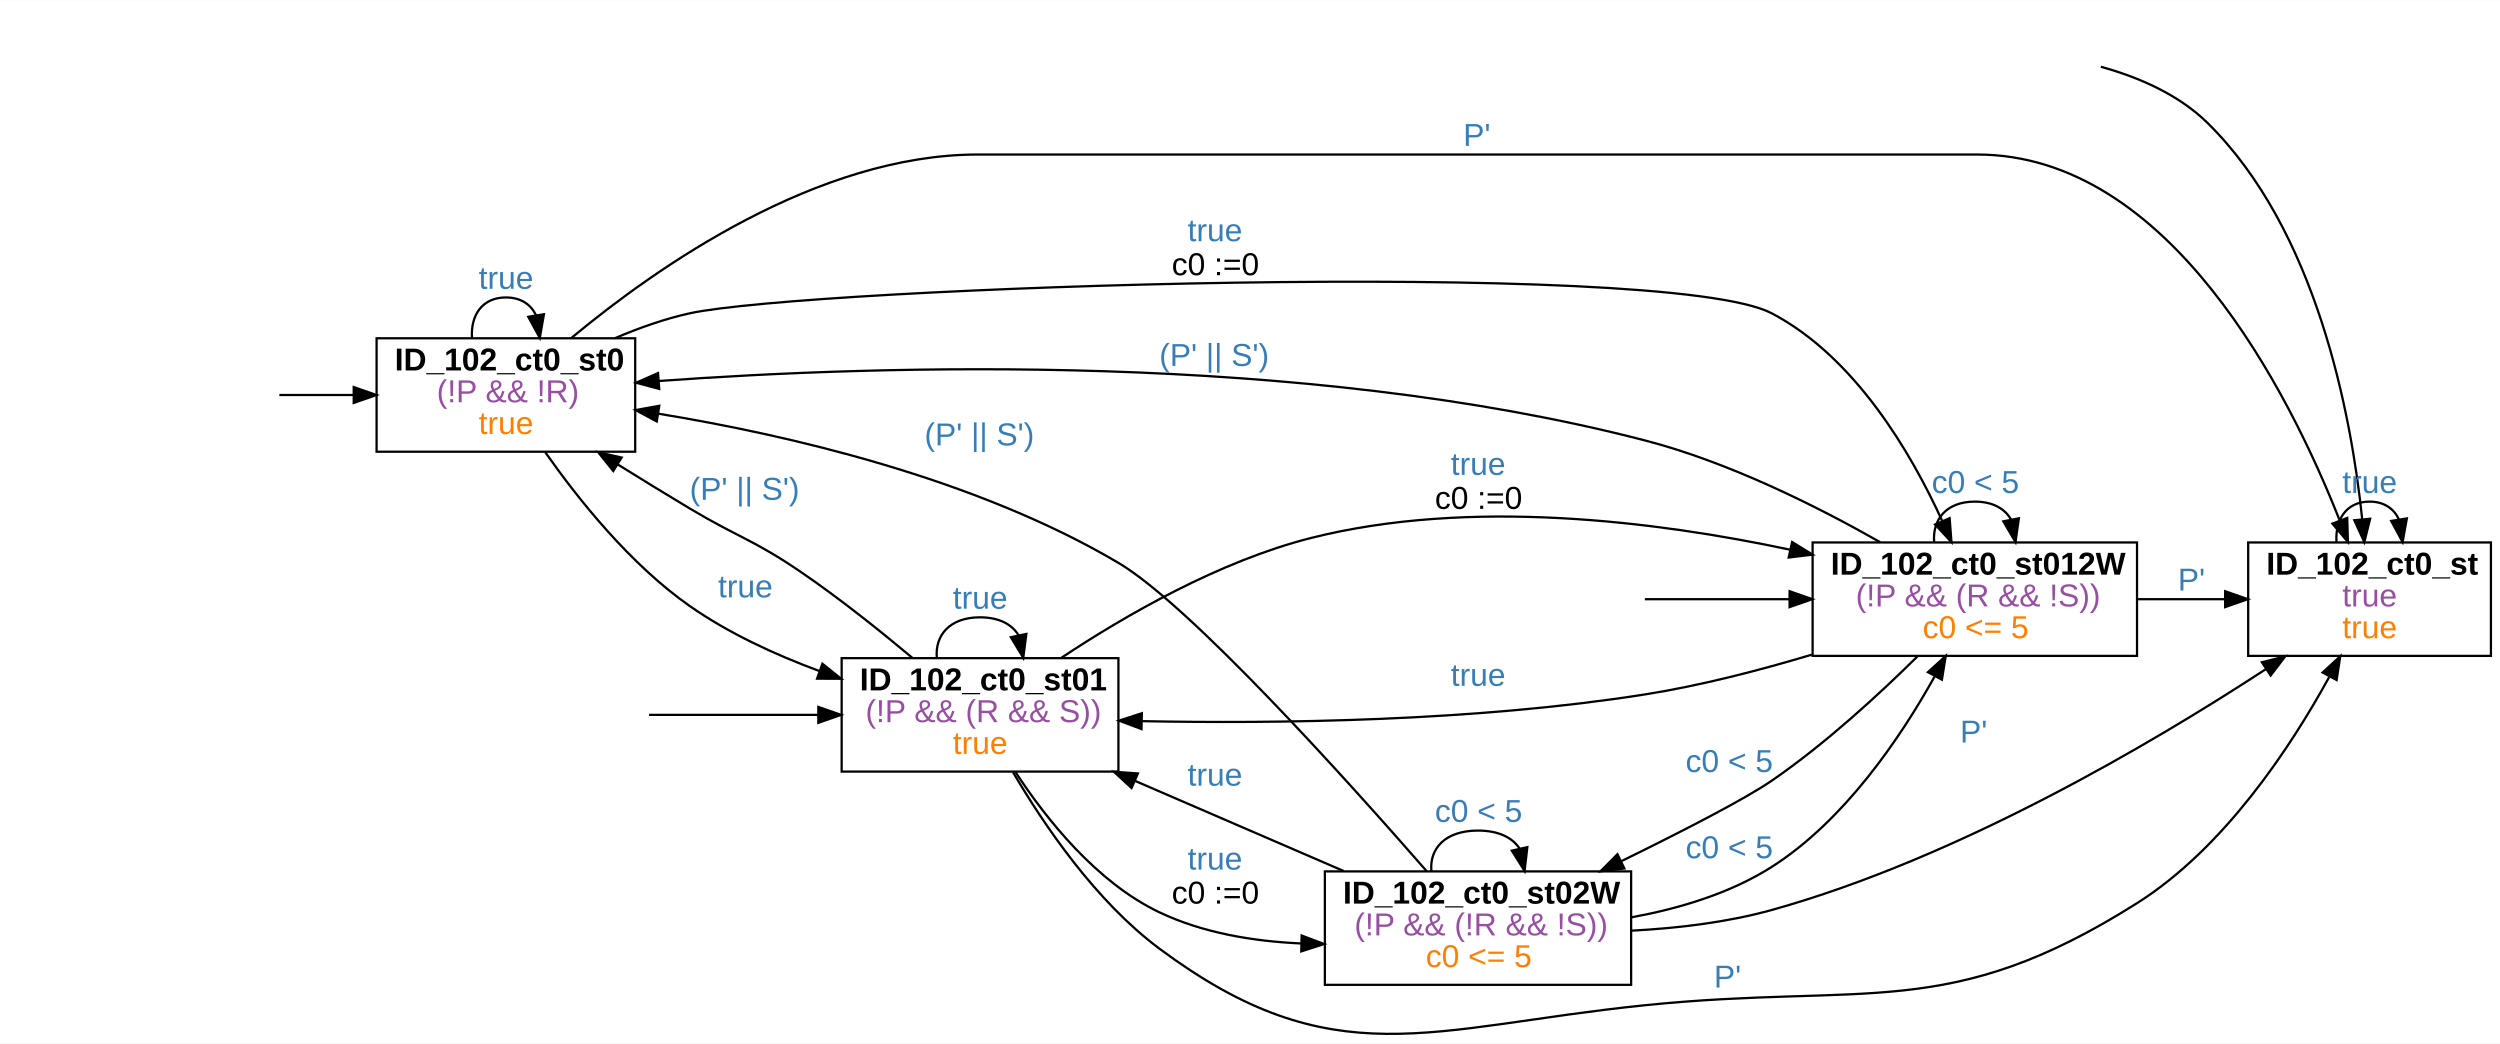
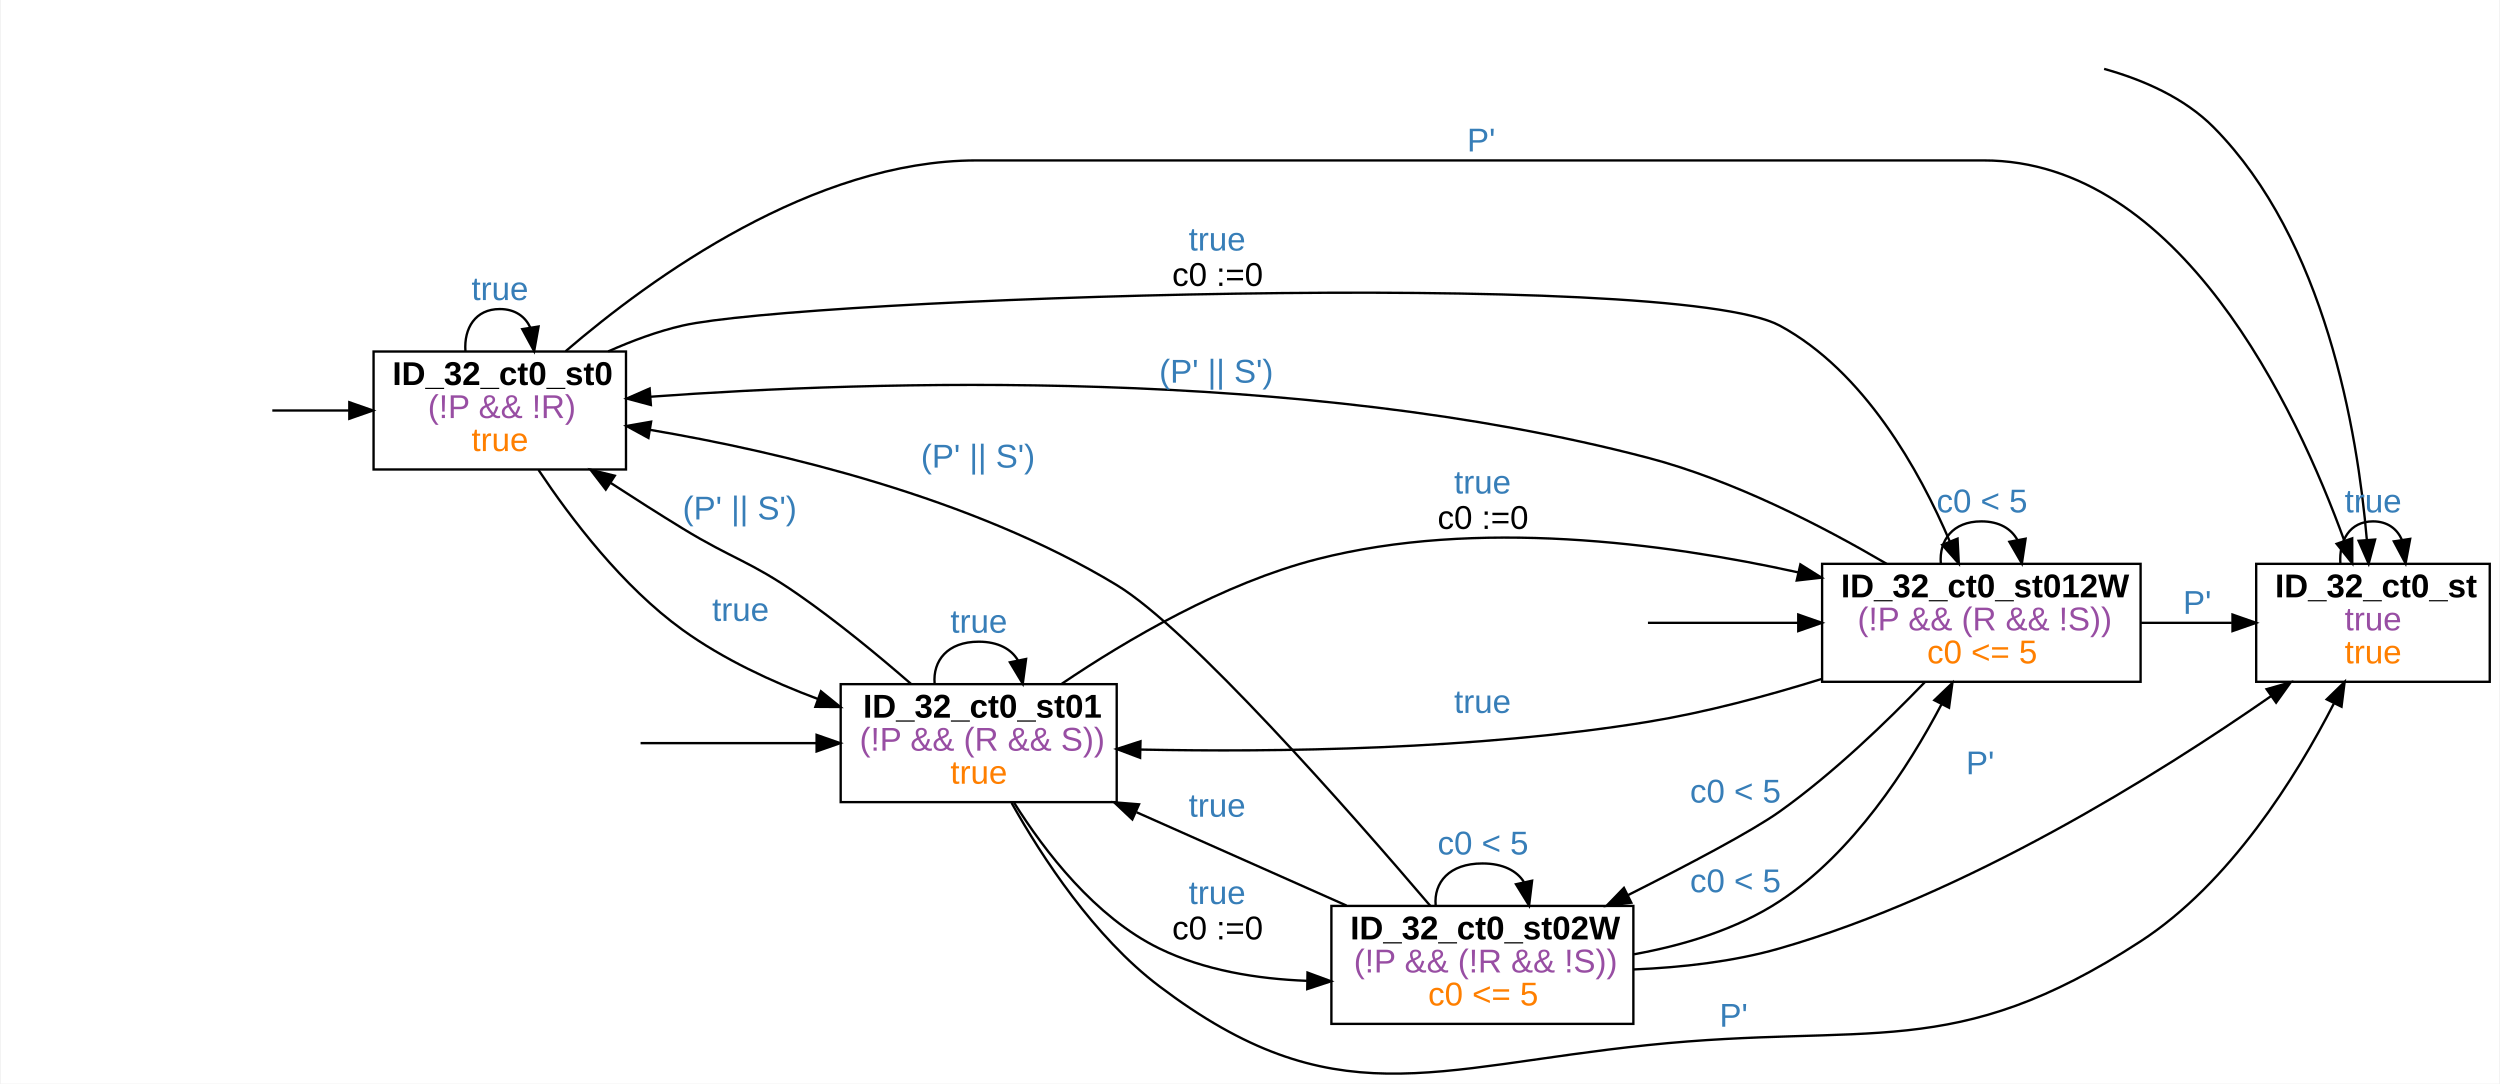
- <svg xmlns="http://www.w3.org/2000/svg" width="1102pt" height="460pt" viewBox="0.00 0.00 1102.00 459.77">
-   <g id="graph0" class="graph" transform="scale(1 1) rotate(0) translate(4 455.77)">
-     <polygon fill="white" stroke="transparent" points="-4,4 -4,-455.77 1098,-455.77 1098,4 -4,4" />
+ <svg xmlns="http://www.w3.org/2000/svg" width="1059pt" height="459pt" viewBox="0.00 0.00 1059.00 459.30">
+   <g id="graph0" class="graph" transform="scale(1 1) rotate(0) translate(4 455.3)">
+     <polygon fill="white" stroke="transparent" points="-4,4 -4,-455.3 1055,-455.3 1055,4 -4,4" />
    <g id="node2" class="node">
-       <polygon fill="none" stroke="black" points="1094,-216.77 987,-216.77 987,-166.77 1094,-166.77 1094,-216.77" />
-       <text text-anchor="start" x="995" y="-202.57" font-family="arial" font-weight="bold" font-size="14.00">ID_102_ct0_st</text>
-       <text text-anchor="start" x="1028.5" y="-188.57" font-family="arial" font-size="14.00" fill="#984ea3">true</text>
-       <text text-anchor="start" x="1028.5" y="-174.57" font-family="arial" font-size="14.00" fill="#ff7f00">true</text>
+       <polygon fill="none" stroke="black" points="1051,-216.3 952,-216.3 952,-166.3 1051,-166.3 1051,-216.3" />
+       <text text-anchor="start" x="960" y="-202.1" font-family="arial" font-weight="bold" font-size="14.00">ID_32_ct0_st</text>
+       <text text-anchor="start" x="989.5" y="-188.1" font-family="arial" font-size="14.00" fill="#984ea3">true</text>
+       <text text-anchor="start" x="989.5" y="-174.1" font-family="arial" font-size="14.00" fill="#ff7f00">true</text>
    </g>
    <g id="edge1" class="edge">
-       <path fill="none" stroke="black" d="M922.05,-426.46C938.9,-421.8 956.34,-414.19 969,-401.77 1017.12,-354.53 1032.4,-273.48 1037.25,-227.1" />
-       <polygon fill="black" stroke="black" points="1040.75,-227.21 1038.2,-216.93 1033.78,-226.56 1040.75,-227.21" />
+       <path fill="none" stroke="black" d="M887.54,-426.1C904.2,-421.46 921.59,-413.83 934,-401.3 981.17,-353.63 994.92,-272.75 998.9,-226.51" />
+       <polygon fill="black" stroke="black" points="1002.41,-226.6 999.67,-216.36 995.42,-226.07 1002.41,-226.6" />
    </g>
    <g id="edge5" class="edge">
-       <path fill="none" stroke="black" d="M1025.93,-216.94C1025.28,-226.68 1030.14,-234.77 1040.5,-234.77 1046.97,-234.77 1051.3,-231.61 1053.47,-226.86" />
-       <polygon fill="black" stroke="black" points="1056.94,-227.37 1055.07,-216.94 1050.03,-226.26 1056.94,-227.37" />
-       <text text-anchor="start" x="1028.5" y="-238.57" font-family="arial" font-size="14.00" fill="#377eb8">true</text>
+       <path fill="none" stroke="black" d="M987.68,-216.47C987.06,-226.21 991.67,-234.3 1001.5,-234.3 1007.64,-234.3 1011.75,-231.14 1013.81,-226.39" />
+       <polygon fill="black" stroke="black" points="1017.27,-226.88 1015.32,-216.47 1010.35,-225.83 1017.27,-226.88" />
+       <text text-anchor="start" x="989.5" y="-238.1" font-family="arial" font-size="14.00" fill="#377eb8">true</text>
    </g>
    <g id="node4" class="node">
-       <polygon fill="none" stroke="black" points="276,-306.77 162,-306.77 162,-256.77 276,-256.77 276,-306.77" />
-       <text text-anchor="start" x="170" y="-292.57" font-family="arial" font-weight="bold" font-size="14.00">ID_102_ct0_st0</text>
-       <text text-anchor="start" x="188.5" y="-278.57" font-family="arial" font-size="14.00" fill="#984ea3">(!P &amp;&amp; !R)</text>
-       <text text-anchor="start" x="207" y="-264.57" font-family="arial" font-size="14.00" fill="#ff7f00">true</text>
+       <polygon fill="none" stroke="black" points="261,-306.3 154,-306.3 154,-256.3 261,-256.3 261,-306.3" />
+       <text text-anchor="start" x="162" y="-292.1" font-family="arial" font-weight="bold" font-size="14.00">ID_32_ct0_st0</text>
+       <text text-anchor="start" x="177" y="-278.1" font-family="arial" font-size="14.00" fill="#984ea3">(!P &amp;&amp; !R)</text>
+       <text text-anchor="start" x="195.5" y="-264.1" font-family="arial" font-size="14.00" fill="#ff7f00">true</text>
    </g>
    <g id="edge2" class="edge">
-       <path fill="none" stroke="black" d="M119.15,-281.77C129.75,-281.77 140.88,-281.77 151.68,-281.77" />
-       <polygon fill="black" stroke="black" points="151.92,-285.27 161.92,-281.77 151.92,-278.27 151.92,-285.27" />
+       <path fill="none" stroke="black" d="M111.08,-281.3C121.62,-281.3 132.74,-281.3 143.52,-281.3" />
+       <polygon fill="black" stroke="black" points="143.72,-284.8 153.72,-281.3 143.72,-277.8 143.72,-284.8" />
    </g>
    <g id="edge6" class="edge">
-       <path fill="none" stroke="black" d="M247.84,-306.89C285.56,-338.23 356.34,-387.77 427,-387.77 427,-387.77 427,-387.77 867.5,-387.77 952.28,-387.77 1005.06,-282.9 1027.29,-226.58" />
-       <polygon fill="black" stroke="black" points="1030.66,-227.58 1030.97,-216.99 1024.12,-225.08 1030.66,-227.58" />
-       <text text-anchor="start" x="641" y="-391.57" font-family="arial" font-size="14.00" fill="#377eb8">P'</text>
+       <path fill="none" stroke="black" d="M235.4,-306.42C271.88,-337.76 340.46,-387.3 409.5,-387.3 409.5,-387.3 409.5,-387.3 836.5,-387.3 919.58,-387.3 968.87,-282.43 989.35,-226.1" />
+       <polygon fill="black" stroke="black" points="992.7,-227.11 992.73,-216.52 986.1,-224.79 992.7,-227.11" />
+       <text text-anchor="start" x="617.5" y="-391.1" font-family="arial" font-size="14.00" fill="#377eb8">P'</text>
    </g>
    <g id="edge7" class="edge">
-       <path fill="none" stroke="black" d="M204.06,-306.94C203.39,-316.68 208.38,-324.77 219,-324.77 225.64,-324.77 230.08,-321.61 232.31,-316.86" />
-       <polygon fill="black" stroke="black" points="235.77,-317.38 233.94,-306.94 228.86,-316.24 235.77,-317.38" />
-       <text text-anchor="start" x="207" y="-328.57" font-family="arial" font-size="14.00" fill="#377eb8">true</text>
+       <path fill="none" stroke="black" d="M192.93,-306.47C192.28,-316.21 197.14,-324.3 207.5,-324.3 213.97,-324.3 218.3,-321.14 220.47,-316.39" />
+       <polygon fill="black" stroke="black" points="223.94,-316.9 222.07,-306.47 217.03,-315.79 223.94,-316.9" />
+       <text text-anchor="start" x="195.5" y="-328.1" font-family="arial" font-size="14.00" fill="#377eb8">true</text>
    </g>
    <g id="node6" class="node">
-       <polygon fill="none" stroke="black" points="489,-165.77 367,-165.77 367,-115.77 489,-115.77 489,-165.77" />
-       <text text-anchor="start" x="375" y="-151.57" font-family="arial" font-weight="bold" font-size="14.00">ID_102_ct0_st01</text>
-       <text text-anchor="start" x="377.5" y="-137.57" font-family="arial" font-size="14.00" fill="#984ea3">(!P &amp;&amp; (R &amp;&amp; S))</text>
-       <text text-anchor="start" x="416" y="-123.57" font-family="arial" font-size="14.00" fill="#ff7f00">true</text>
+       <polygon fill="none" stroke="black" points="469,-165.3 352,-165.3 352,-115.3 469,-115.3 469,-165.3" />
+       <text text-anchor="start" x="361.5" y="-151.1" font-family="arial" font-weight="bold" font-size="14.00">ID_32_ct0_st01</text>
+       <text text-anchor="start" x="360" y="-137.1" font-family="arial" font-size="14.00" fill="#984ea3">(!P &amp;&amp; (R &amp;&amp; S))</text>
+       <text text-anchor="start" x="398.5" y="-123.1" font-family="arial" font-size="14.00" fill="#ff7f00">true</text>
    </g>
    <g id="edge8" class="edge">
-       <path fill="none" stroke="black" d="M236.33,-256.56C250.86,-235.87 273.83,-207.09 300,-188.77 317.17,-176.74 337.74,-167.28 357.28,-160.05" />
-       <polygon fill="black" stroke="black" points="358.51,-163.32 366.77,-156.68 356.17,-156.73 358.51,-163.32" />
-       <text text-anchor="start" x="312.5" y="-192.57" font-family="arial" font-size="14.00" fill="#377eb8">true</text>
+       <path fill="none" stroke="black" d="M223.91,-256.11C237.68,-235.42 259.57,-206.65 285,-188.3 302.11,-175.95 322.81,-166.31 342.37,-159.01" />
+       <polygon fill="black" stroke="black" points="343.63,-162.28 351.87,-155.62 341.27,-155.69 343.63,-162.28" />
+       <text text-anchor="start" x="297.5" y="-192.1" font-family="arial" font-size="14.00" fill="#377eb8">true</text>
    </g>
    <g id="node8" class="node">
-       <polygon fill="none" stroke="black" points="938,-216.77 795,-216.77 795,-166.77 938,-166.77 938,-216.77" />
-       <text text-anchor="start" x="803" y="-202.57" font-family="arial" font-weight="bold" font-size="14.00">ID_102_ct0_st012W</text>
-       <text text-anchor="start" x="814" y="-188.57" font-family="arial" font-size="14.00" fill="#984ea3">(!P &amp;&amp; (R &amp;&amp; !S))</text>
-       <text text-anchor="start" x="843.5" y="-174.57" font-family="arial" font-size="14.00" fill="#ff7f00">c0 &lt;= 5</text>
+       <polygon fill="none" stroke="black" points="903,-216.3 768,-216.3 768,-166.3 903,-166.3 903,-216.3" />
+       <text text-anchor="start" x="776" y="-202.1" font-family="arial" font-weight="bold" font-size="14.00">ID_32_ct0_st012W</text>
+       <text text-anchor="start" x="783" y="-188.1" font-family="arial" font-size="14.00" fill="#984ea3">(!P &amp;&amp; (R &amp;&amp; !S))</text>
+       <text text-anchor="start" x="812.5" y="-174.1" font-family="arial" font-size="14.00" fill="#ff7f00">c0 &lt;= 5</text>
    </g>
    <g id="edge9" class="edge">
-       <path fill="none" stroke="black" d="M267.12,-306.82C277.66,-311.32 288.99,-315.35 300,-317.77 351.77,-329.14 730.08,-342.42 777,-317.77 813.62,-298.53 838.31,-256.51 852.11,-226.28" />
-       <polygon fill="black" stroke="black" points="855.4,-227.48 856.2,-216.92 848.99,-224.68 855.4,-227.48" />
-       <text text-anchor="start" x="519.5" y="-349.57" font-family="arial" font-size="14.00" fill="#377eb8">true</text>
-       <text text-anchor="start" x="512.5" y="-334.57" font-family="arial" font-size="14.00">c0 :=0</text>
+       <path fill="none" stroke="black" d="M253.46,-306.34C263.55,-310.84 274.41,-314.87 285,-317.3 335.37,-328.82 704.53,-341.83 750,-317.3 785.87,-297.94 809.25,-255.95 822.14,-225.75" />
+       <polygon fill="black" stroke="black" points="825.41,-226.99 825.95,-216.41 818.93,-224.34 825.41,-226.99" />
+       <text text-anchor="start" x="499.5" y="-349.1" font-family="arial" font-size="14.00" fill="#377eb8">true</text>
+       <text text-anchor="start" x="492.5" y="-334.1" font-family="arial" font-size="14.00">c0 :=0</text>
    </g>
    <g id="edge3" class="edge">
-       <path fill="none" stroke="black" d="M282.11,-140.77C305.55,-140.77 332.39,-140.77 356.55,-140.77" />
-       <polygon fill="black" stroke="black" points="356.72,-144.27 366.72,-140.77 356.72,-137.27 356.72,-144.27" />
+       <path fill="none" stroke="black" d="M267.18,-140.3C290.5,-140.3 317.47,-140.3 341.63,-140.3" />
+       <polygon fill="black" stroke="black" points="341.79,-143.8 351.79,-140.3 341.79,-136.8 341.79,-143.8" />
    </g>
    <g id="edge10" class="edge">
-       <path fill="none" stroke="black" d="M442.56,-115.46C456.11,-92.34 478.93,-58.66 507,-37.77 583.81,19.41 625.74,-3 721,-12.77 818.98,-22.82 854.73,-5.16 938,-57.77 976.46,-82.07 1005.71,-126.46 1022.71,-157.46" />
-       <polygon fill="black" stroke="black" points="1019.8,-159.44 1027.59,-166.62 1025.98,-156.14 1019.8,-159.44" />
-       <text text-anchor="start" x="751.5" y="-20.57" font-family="arial" font-size="14.00" fill="#377eb8">P'</text>
+       <path fill="none" stroke="black" d="M424.43,-114.98C437.42,-91.85 459.42,-58.16 487,-37.3 560.9,18.62 601.83,-2.7 694,-12.3 788.41,-22.13 823.41,-4.56 903,-56.3 940.89,-80.93 968.87,-125.82 984.9,-157.04" />
+       <polygon fill="black" stroke="black" points="981.9,-158.86 989.49,-166.25 988.17,-155.74 981.9,-158.86" />
+       <text text-anchor="start" x="724.5" y="-20.1" font-family="arial" font-size="14.00" fill="#377eb8">P'</text>
    </g>
    <g id="edge11" class="edge">
-       <path fill="none" stroke="black" d="M398.23,-165.85C383.86,-177.89 365.96,-192.18 349,-203.77 328.29,-217.92 321.53,-218.9 300,-231.77 289.68,-237.94 278.69,-244.69 268.28,-251.17" />
-       <polygon fill="black" stroke="black" points="266.32,-248.27 259.69,-256.53 270.02,-254.2 266.32,-248.27" />
-       <text text-anchor="start" x="300" y="-235.57" font-family="arial" font-size="14.00" fill="#377eb8">(P' || S')</text>
+       <path fill="none" stroke="black" d="M381.76,-165.46C367.88,-177.52 350.54,-191.8 334,-203.3 313.4,-217.61 306.4,-218.21 285,-231.3 275.06,-237.38 264.52,-244.09 254.55,-250.57" />
+       <polygon fill="black" stroke="black" points="252.42,-247.78 245.96,-256.18 256.24,-253.64 252.42,-247.78" />
+       <text text-anchor="start" x="285" y="-235.1" font-family="arial" font-size="14.00" fill="#377eb8">(P' || S')</text>
    </g>
    <g id="edge13" class="edge">
-       <path fill="none" stroke="black" d="M408.95,-165.94C408.1,-175.68 414.45,-183.77 428,-183.77 436.47,-183.77 442.12,-180.61 444.97,-175.86" />
-       <polygon fill="black" stroke="black" points="448.42,-176.45 447.05,-165.94 441.57,-175.01 448.42,-176.45" />
-       <text text-anchor="start" x="416" y="-187.57" font-family="arial" font-size="14.00" fill="#377eb8">true</text>
+       <path fill="none" stroke="black" d="M391.82,-165.47C390.99,-175.21 397.22,-183.3 410.5,-183.3 418.8,-183.3 424.35,-180.14 427.13,-175.39" />
+       <polygon fill="black" stroke="black" points="430.59,-175.97 429.18,-165.47 423.73,-174.56 430.59,-175.97" />
+       <text text-anchor="start" x="398.5" y="-187.1" font-family="arial" font-size="14.00" fill="#377eb8">true</text>
    </g>
    <g id="edge14" class="edge">
-       <path fill="none" stroke="black" d="M463.89,-165.95C492.06,-184.64 533.53,-208.57 574,-218.77 643.88,-236.37 725.78,-226.19 784.95,-213.6" />
-       <polygon fill="black" stroke="black" points="785.96,-216.96 794.98,-211.4 784.46,-210.13 785.96,-216.96" />
-       <text text-anchor="start" x="635.5" y="-246.57" font-family="arial" font-size="14.00" fill="#377eb8">true</text>
-       <text text-anchor="start" x="628.5" y="-231.57" font-family="arial" font-size="14.00">c0 :=0</text>
+       <path fill="none" stroke="black" d="M445.72,-165.47C473.37,-184.16 514.11,-208.09 554,-218.3 621.52,-235.57 700.74,-225.26 757.75,-212.71" />
+       <polygon fill="black" stroke="black" points="758.79,-216.07 767.77,-210.44 757.24,-209.24 758.79,-216.07" />
+       <text text-anchor="start" x="612" y="-246.1" font-family="arial" font-size="14.00" fill="#377eb8">true</text>
+       <text text-anchor="start" x="605" y="-231.1" font-family="arial" font-size="14.00">c0 :=0</text>
    </g>
    <g id="node9" class="node">
-       <polygon fill="none" stroke="black" points="715,-71.77 580,-71.77 580,-21.77 715,-21.77 715,-71.77" />
-       <text text-anchor="start" x="588" y="-57.57" font-family="arial" font-weight="bold" font-size="14.00">ID_102_ct0_st02W</text>
-       <text text-anchor="start" x="593" y="-43.57" font-family="arial" font-size="14.00" fill="#984ea3">(!P &amp;&amp; (!R &amp;&amp; !S))</text>
-       <text text-anchor="start" x="624.5" y="-29.57" font-family="arial" font-size="14.00" fill="#ff7f00">c0 &lt;= 5</text>
+       <polygon fill="none" stroke="black" points="688,-71.3 560,-71.3 560,-21.3 688,-21.3 688,-71.3" />
+       <text text-anchor="start" x="568" y="-57.1" font-family="arial" font-weight="bold" font-size="14.00">ID_32_ct0_st02W</text>
+       <text text-anchor="start" x="569.5" y="-43.1" font-family="arial" font-size="14.00" fill="#984ea3">(!P &amp;&amp; (!R &amp;&amp; !S))</text>
+       <text text-anchor="start" x="601" y="-29.1" font-family="arial" font-size="14.00" fill="#ff7f00">c0 &lt;= 5</text>
    </g>
    <g id="edge12" class="edge">
-       <path fill="none" stroke="black" d="M443.65,-115.52C457.18,-94.85 479.35,-66.95 507,-53.77 526.09,-44.66 548.37,-40.95 569.44,-40.01" />
-       <polygon fill="black" stroke="black" points="569.76,-43.51 579.67,-39.76 569.59,-36.51 569.76,-43.51" />
-       <text text-anchor="start" x="519.5" y="-72.57" font-family="arial" font-size="14.00" fill="#377eb8">true</text>
-       <text text-anchor="start" x="512.5" y="-57.57" font-family="arial" font-size="14.00">c0 :=0</text>
+       <path fill="none" stroke="black" d="M425.49,-115.07C438.47,-94.42 459.86,-66.53 487,-53.3 506.08,-43.99 528.51,-40.35 549.6,-39.55" />
+       <polygon fill="black" stroke="black" points="549.88,-43.04 559.82,-39.37 549.76,-36.05 549.88,-43.04" />
+       <text text-anchor="start" x="499.5" y="-72.1" font-family="arial" font-size="14.00" fill="#377eb8">true</text>
+       <text text-anchor="start" x="492.5" y="-57.1" font-family="arial" font-size="14.00">c0 :=0</text>
    </g>
    <g id="edge4" class="edge">
-       <path fill="none" stroke="black" d="M721.06,-191.77C741.5,-191.77 763.85,-191.77 784.73,-191.77" />
-       <polygon fill="black" stroke="black" points="784.85,-195.27 794.85,-191.77 784.85,-188.27 784.85,-195.27" />
+       <path fill="none" stroke="black" d="M694.18,-191.3C714.56,-191.3 736.98,-191.3 757.81,-191.3" />
+       <polygon fill="black" stroke="black" points="757.89,-194.8 767.89,-191.3 757.89,-187.8 757.89,-194.8" />
    </g>
    <g id="edge20" class="edge">
-       <path fill="none" stroke="black" d="M938.45,-191.77C951.1,-191.77 964.2,-191.77 976.61,-191.77" />
-       <polygon fill="black" stroke="black" points="976.84,-195.27 986.84,-191.77 976.84,-188.27 976.84,-195.27" />
-       <text text-anchor="start" x="956" y="-195.57" font-family="arial" font-size="14.00" fill="#377eb8">P'</text>
+       <path fill="none" stroke="black" d="M903.21,-191.3C915.95,-191.3 929.21,-191.3 941.69,-191.3" />
+       <polygon fill="black" stroke="black" points="941.96,-194.8 951.96,-191.3 941.96,-187.8 941.96,-194.8" />
+       <text text-anchor="start" x="921" y="-195.1" font-family="arial" font-size="14.00" fill="#377eb8">P'</text>
    </g>
    <g id="edge21" class="edge">
-       <path fill="none" stroke="black" d="M824.82,-216.87C796.75,-232.82 757.97,-252.19 721,-261.77 569.42,-301.05 383.49,-295 286.33,-287.93" />
-       <polygon fill="black" stroke="black" points="286.59,-284.44 276.36,-287.18 286.06,-291.42 286.59,-284.44" />
-       <text text-anchor="start" x="507" y="-294.57" font-family="arial" font-size="14.00" fill="#377eb8">(P' || S')</text>
+       <path fill="none" stroke="black" d="M795.36,-216.31C768.09,-232.31 730.25,-251.8 694,-261.3 546.51,-299.91 365.3,-293.97 271.49,-287.14" />
+       <polygon fill="black" stroke="black" points="271.55,-283.64 261.31,-286.37 271.02,-290.62 271.55,-283.64" />
+       <text text-anchor="start" x="487" y="-293.1" font-family="arial" font-size="14.00" fill="#377eb8">(P' || S')</text>
    </g>
    <g id="edge23" class="edge">
-       <path fill="none" stroke="black" d="M794.65,-167.32C771.46,-160.36 745.39,-153.62 721,-149.77 645.94,-137.9 558.72,-136.84 499.28,-138" />
-       <polygon fill="black" stroke="black" points="499.17,-134.51 489.25,-138.23 499.33,-141.5 499.17,-134.51" />
-       <text text-anchor="start" x="635.5" y="-153.57" font-family="arial" font-size="14.00" fill="#377eb8">true</text>
+       <path fill="none" stroke="black" d="M767.79,-167.51C744.72,-160.32 718.5,-153.28 694,-149.3 621.24,-137.47 536.59,-136.42 479.06,-137.58" />
+       <polygon fill="black" stroke="black" points="478.92,-134.08 469,-137.81 479.08,-141.08 478.92,-134.08" />
+       <text text-anchor="start" x="612" y="-153.1" font-family="arial" font-size="14.00" fill="#377eb8">true</text>
    </g>
    <g id="edge24" class="edge">
-       <path fill="none" stroke="black" d="M848.57,-216.94C847.77,-226.68 853.75,-234.77 866.5,-234.77 874.47,-234.77 879.79,-231.61 882.47,-226.86" />
-       <polygon fill="black" stroke="black" points="885.92,-227.43 884.43,-216.94 879.06,-226.08 885.92,-227.43" />
-       <text text-anchor="start" x="847.5" y="-238.57" font-family="arial" font-size="14.00" fill="#377eb8">c0 &lt; 5</text>
+       <path fill="none" stroke="black" d="M818.32,-216.47C817.55,-226.21 823.28,-234.3 835.5,-234.3 843.14,-234.3 848.24,-231.14 850.8,-226.39" />
+       <polygon fill="black" stroke="black" points="854.26,-226.95 852.68,-216.47 847.38,-225.65 854.26,-226.95" />
+       <text text-anchor="start" x="816.5" y="-238.1" font-family="arial" font-size="14.00" fill="#377eb8">c0 &lt; 5</text>
    </g>
    <g id="edge22" class="edge">
-       <path fill="none" stroke="black" d="M841.44,-166.76C824.44,-149.93 800.56,-127.95 777,-111.77 765.02,-103.54 737.4,-89.38 710.84,-76.36" />
-       <polygon fill="black" stroke="black" points="712.03,-73.05 701.51,-71.82 708.97,-79.35 712.03,-73.05" />
-       <text text-anchor="start" x="739" y="-115.57" font-family="arial" font-size="14.00" fill="#377eb8">c0 &lt; 5</text>
+       <path fill="none" stroke="black" d="M811.67,-166.28C795.49,-149.45 772.71,-127.47 750,-111.3 738.41,-103.05 711.56,-88.88 685.7,-75.87" />
+       <polygon fill="black" stroke="black" points="687.13,-72.67 676.62,-71.33 684,-78.94 687.13,-72.67" />
+       <text text-anchor="start" x="712" y="-115.1" font-family="arial" font-size="14.00" fill="#377eb8">c0 &lt; 5</text>
    </g>
    <g id="edge15" class="edge">
-       <path fill="none" stroke="black" d="M715.08,-45.64C735.26,-46.7 757.3,-49.28 777,-54.77 858.92,-77.58 944.58,-128.12 994.94,-161.03" />
-       <polygon fill="black" stroke="black" points="993.04,-163.97 1003.32,-166.55 996.9,-158.12 993.04,-163.97" />
-       <text text-anchor="start" x="860" y="-128.57" font-family="arial" font-size="14.00" fill="#377eb8">P'</text>
+       <path fill="none" stroke="black" d="M688.23,-44.38C708.29,-45.21 730.36,-47.65 750,-53.3 829.01,-75.99 910.59,-127.05 958.38,-160.29" />
+       <polygon fill="black" stroke="black" points="956.42,-163.19 966.61,-166.08 960.44,-157.47 956.42,-163.19" />
+       <text text-anchor="start" x="829" y="-127.1" font-family="arial" font-size="14.00" fill="#377eb8">P'</text>
    </g>
    <g id="edge16" class="edge">
-       <path fill="none" stroke="black" d="M624.92,-71.82C589.63,-112.24 520.39,-189.21 489,-207.77 425.78,-245.16 343.06,-264.22 286.14,-273.54" />
-       <polygon fill="black" stroke="black" points="285.5,-270.1 276.17,-275.12 286.6,-277.01 285.5,-270.1" />
-       <text text-anchor="start" x="403.5" y="-259.57" font-family="arial" font-size="14.00" fill="#377eb8">(P' || S')</text>
+       <path fill="none" stroke="black" d="M601.93,-71.32C567.49,-111.7 499.85,-188.62 469,-207.3 407.48,-244.55 326.46,-263.7 271.22,-273.09" />
+       <polygon fill="black" stroke="black" points="270.51,-269.66 261.21,-274.73 271.65,-276.56 270.51,-269.66" />
+       <text text-anchor="start" x="386" y="-257.1" font-family="arial" font-size="14.00" fill="#377eb8">(P' || S')</text>
    </g>
    <g id="edge18" class="edge">
-       <path fill="none" stroke="black" d="M588.28,-71.93C559.98,-84.16 525.8,-98.93 496.37,-111.65" />
-       <polygon fill="black" stroke="black" points="494.79,-108.52 487,-115.7 497.57,-114.95 494.79,-108.52" />
-       <text text-anchor="start" x="519.5" y="-109.57" font-family="arial" font-size="14.00" fill="#377eb8">true</text>
+       <path fill="none" stroke="black" d="M566.39,-71.46C538.99,-83.64 505.92,-98.33 477.39,-111.01" />
+       <polygon fill="black" stroke="black" points="475.62,-107.97 467.9,-115.23 478.46,-114.37 475.62,-107.97" />
+       <text text-anchor="start" x="499.5" y="-109.1" font-family="arial" font-size="14.00" fill="#377eb8">true</text>
    </g>
    <g id="edge19" class="edge">
-       <path fill="none" stroke="black" d="M715.04,-51.51C736.09,-55.34 758.64,-62.07 777,-73.77 809.07,-94.2 833.71,-130.63 848.75,-157.63" />
-       <polygon fill="black" stroke="black" points="845.84,-159.6 853.67,-166.74 852,-156.28 845.84,-159.6" />
-       <text text-anchor="start" x="739" y="-77.57" font-family="arial" font-size="14.00" fill="#377eb8">c0 &lt; 5</text>
+       <path fill="none" stroke="black" d="M688.29,-50.81C709.23,-54.6 731.81,-61.35 750,-73.3 781.09,-93.71 804.42,-129.81 818.6,-156.72" />
+       <polygon fill="black" stroke="black" points="815.58,-158.49 823.23,-165.82 821.81,-155.32 815.58,-158.49" />
+       <text text-anchor="start" x="712" y="-77.1" font-family="arial" font-size="14.00" fill="#377eb8">c0 &lt; 5</text>
    </g>
    <g id="edge17" class="edge">
-       <path fill="none" stroke="black" d="M626.96,-71.94C626.04,-81.68 632.89,-89.77 647.5,-89.77 656.63,-89.77 662.73,-86.61 665.8,-81.86" />
-       <polygon fill="black" stroke="black" points="669.25,-82.47 668.04,-71.94 662.42,-80.92 669.25,-82.47" />
-       <text text-anchor="start" x="628.5" y="-93.57" font-family="arial" font-size="14.00" fill="#377eb8">c0 &lt; 5</text>
+       <path fill="none" stroke="black" d="M604.2,-71.47C603.32,-81.21 609.92,-89.3 624,-89.3 632.8,-89.3 638.68,-86.14 641.63,-81.39" />
+       <polygon fill="black" stroke="black" points="645.08,-81.99 643.8,-71.47 638.24,-80.49 645.08,-81.99" />
+       <text text-anchor="start" x="605" y="-93.1" font-family="arial" font-size="14.00" fill="#377eb8">c0 &lt; 5</text>
    </g>
  </g>
</svg>
